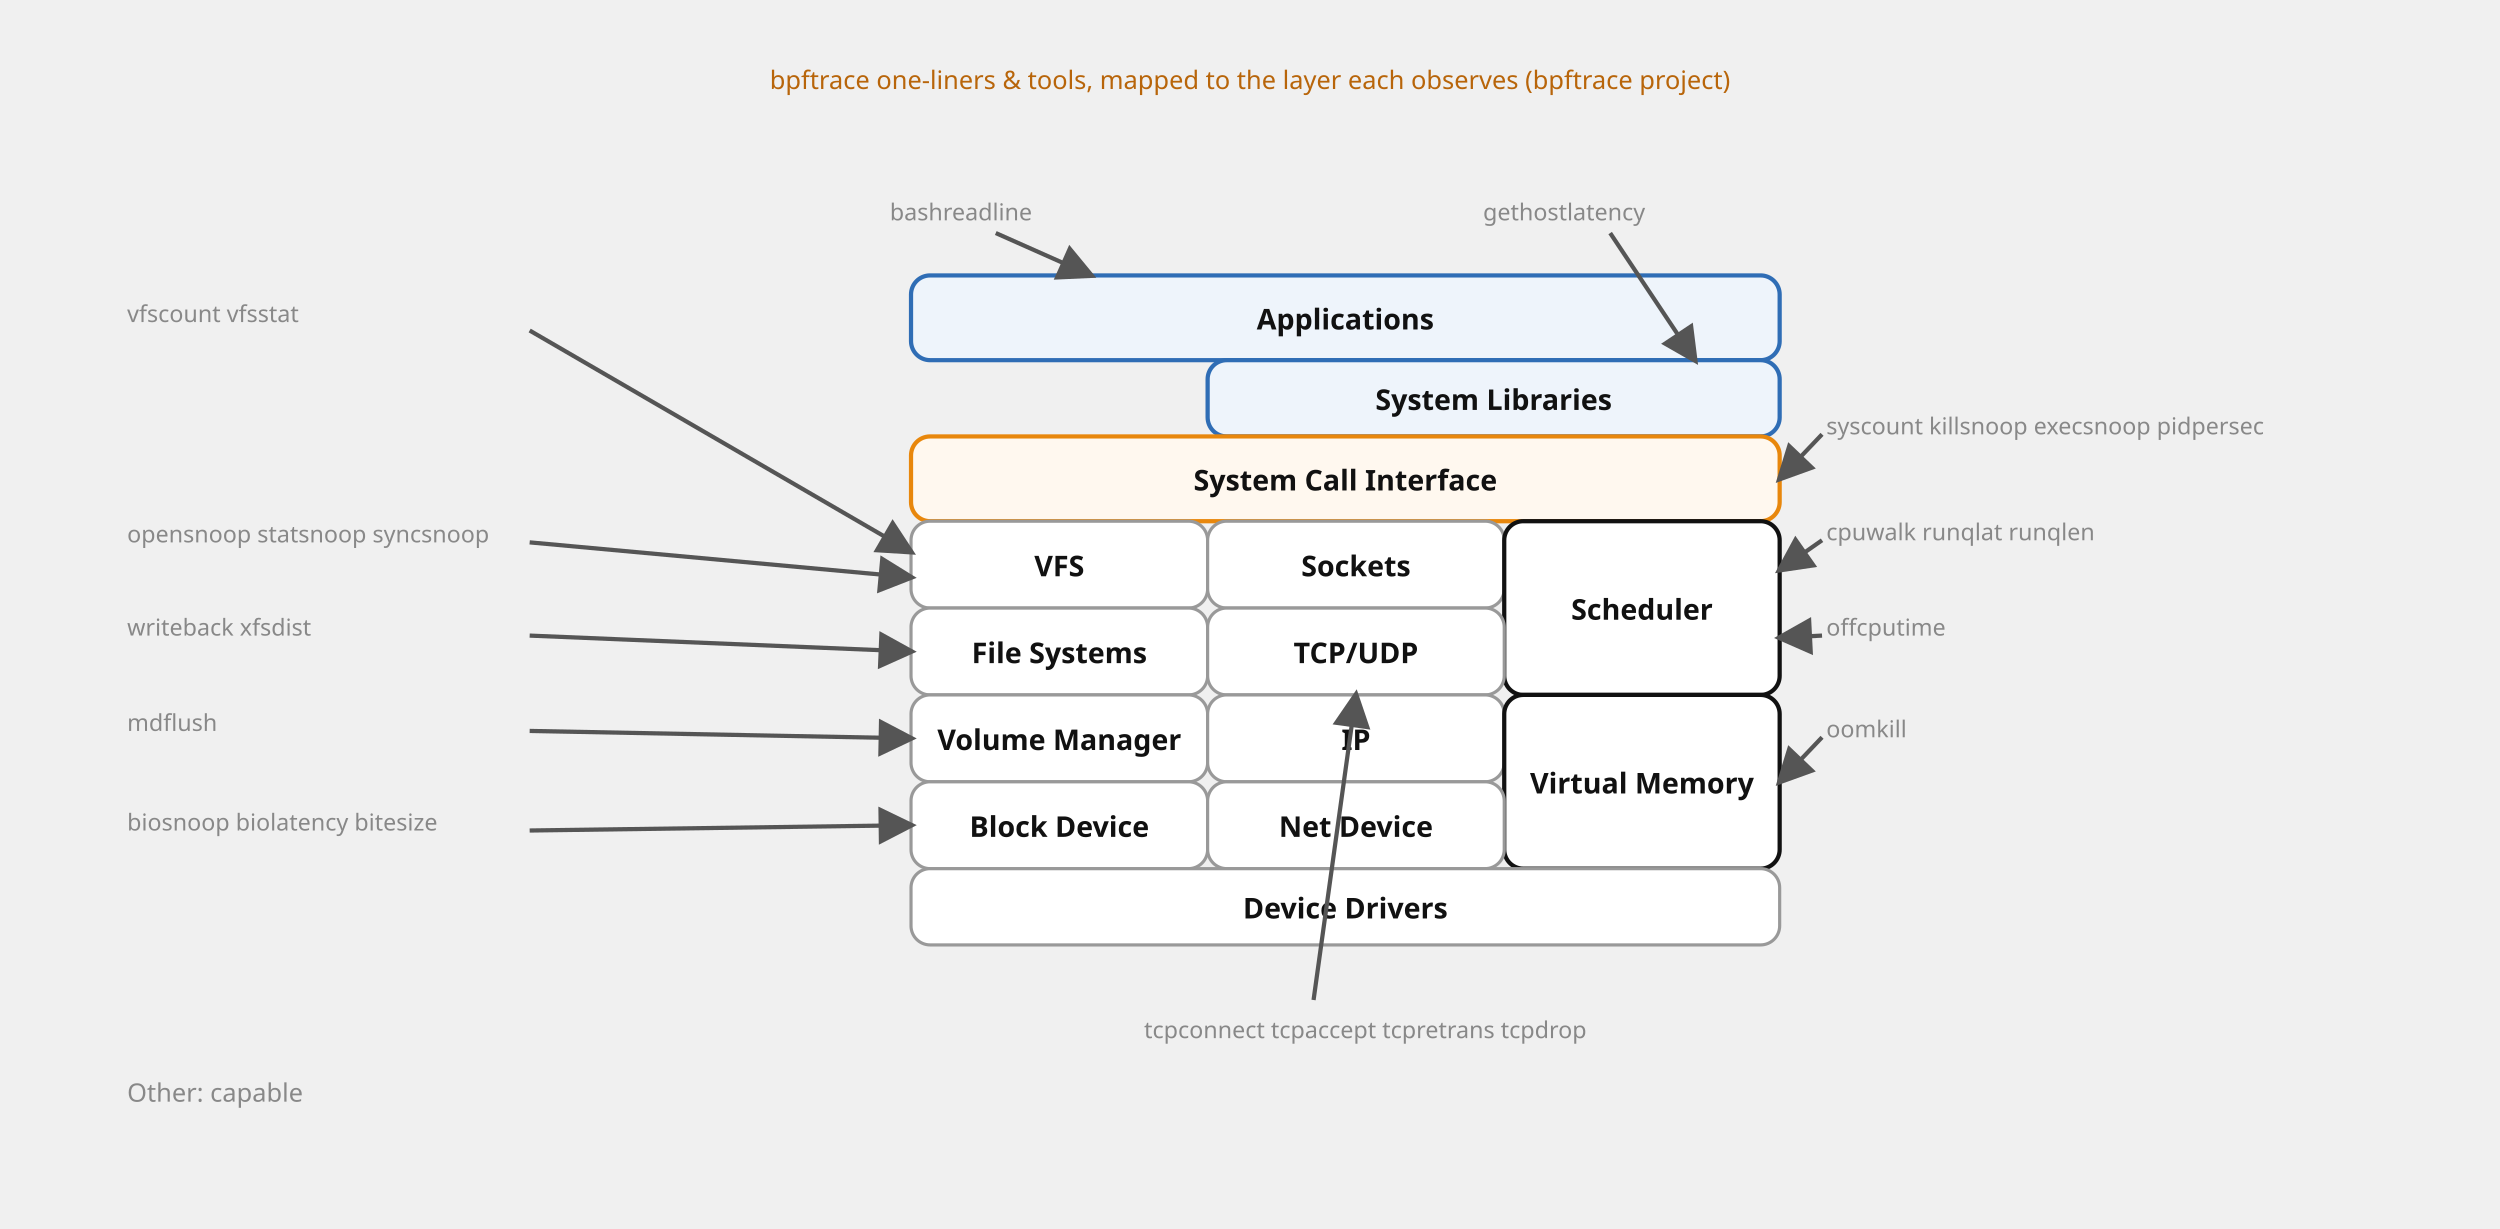
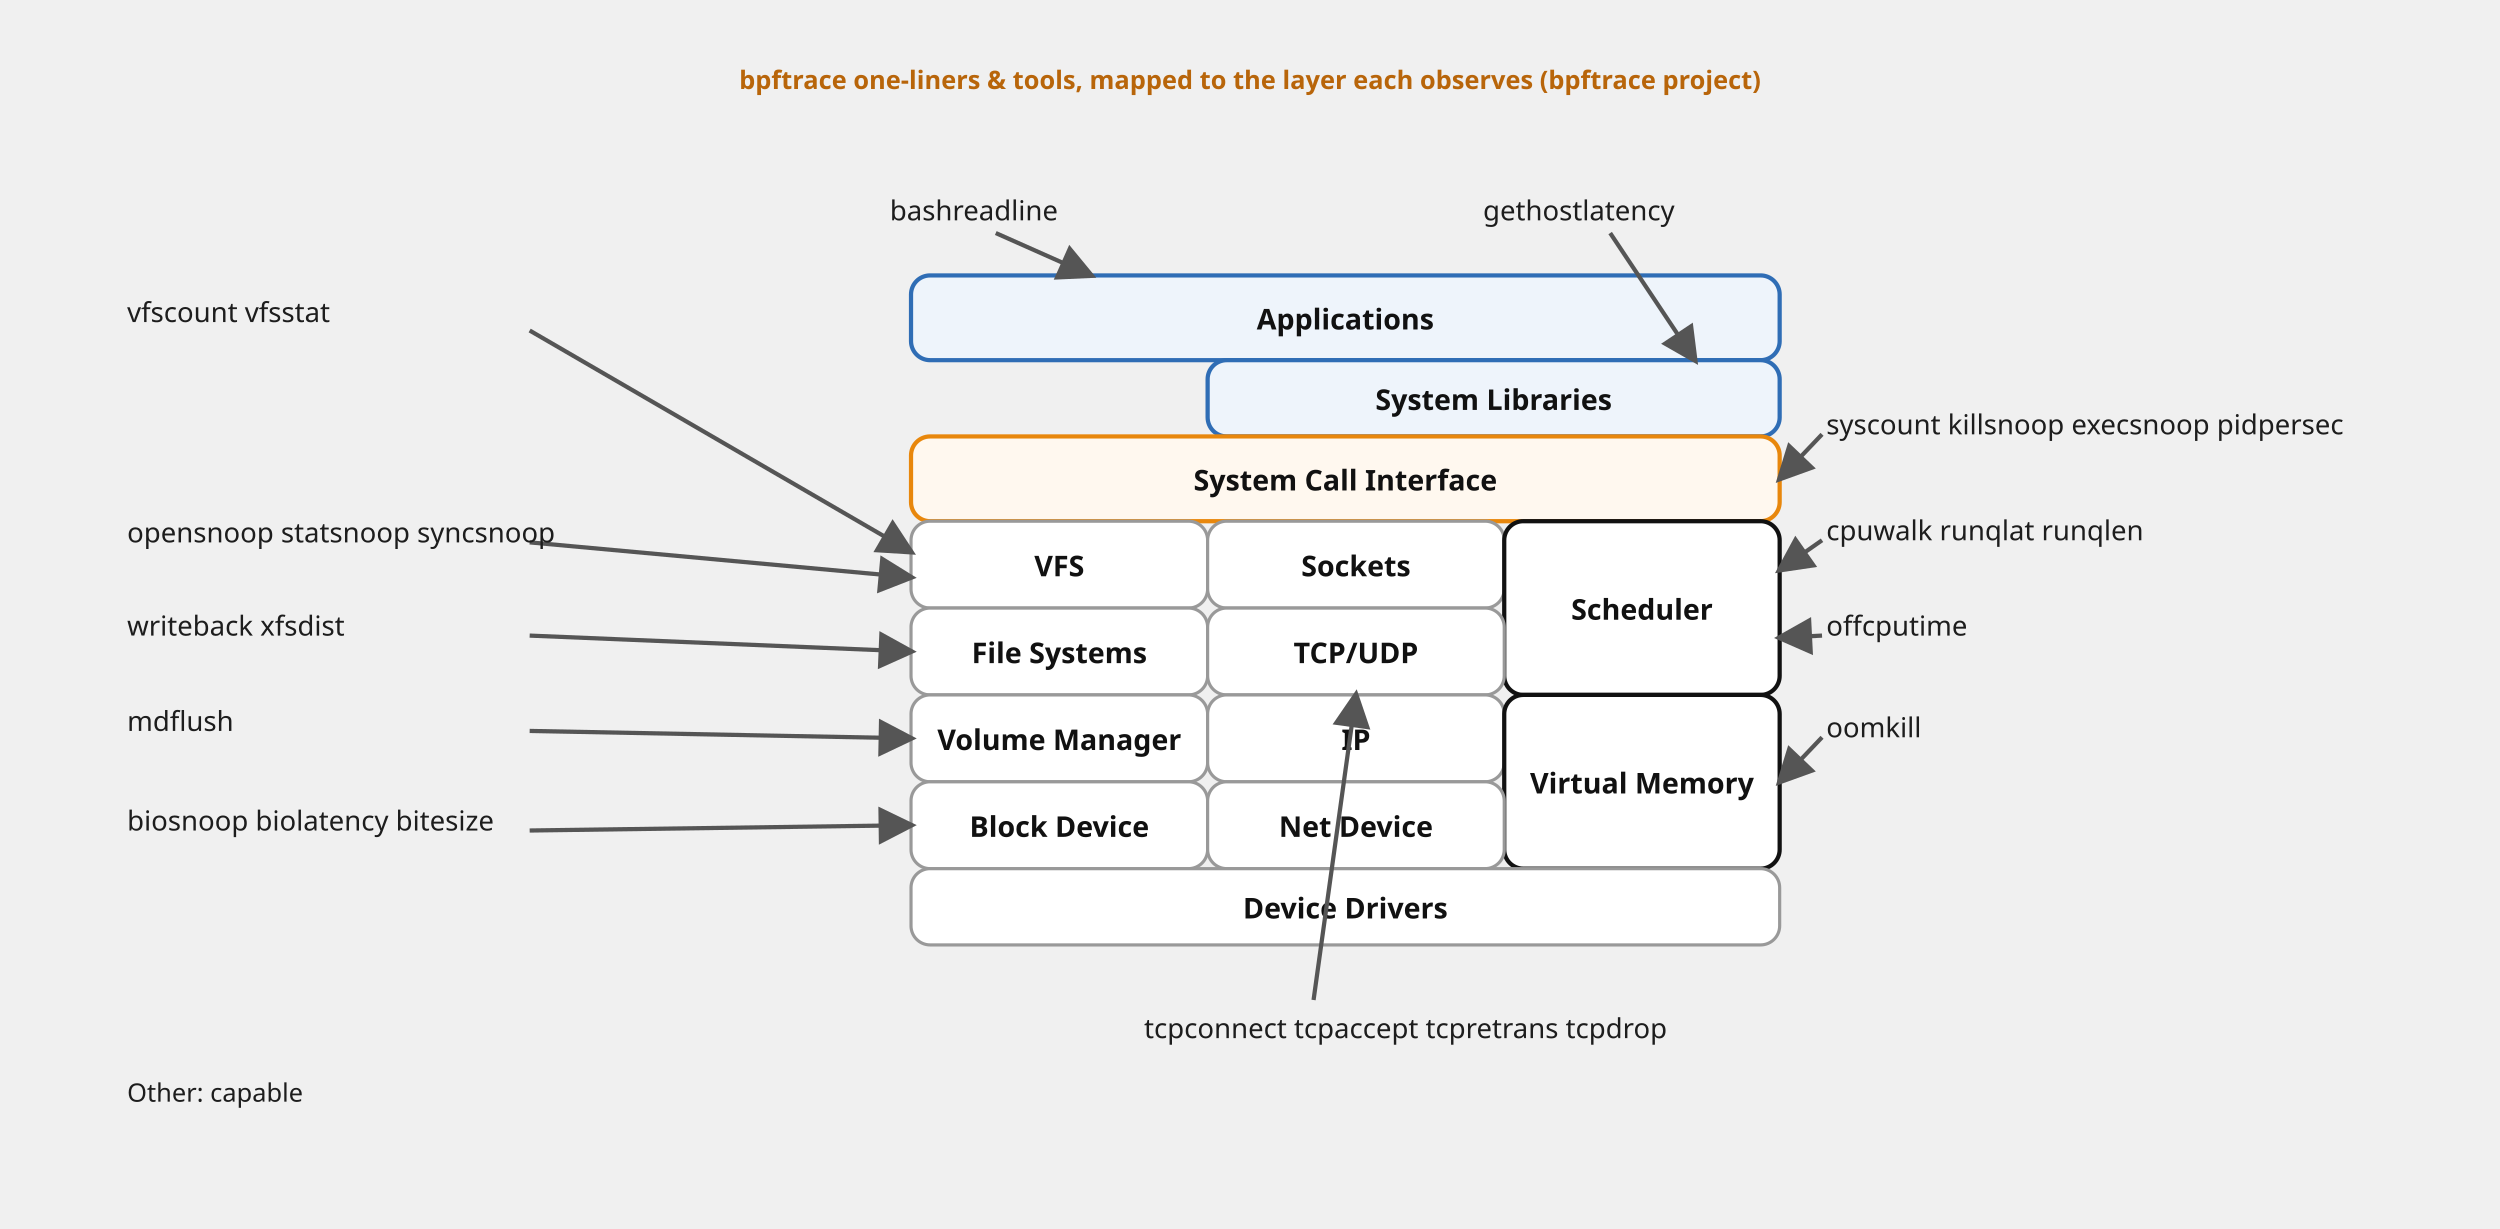
<svg xmlns="http://www.w3.org/2000/svg" viewBox="0 0 1180 580" font-family="'Red Hat Text', system-ui, sans-serif" role="img">
  <defs>
    <marker id="a" viewBox="0 0 10 10" refX="8.5" refY="5" markerWidth="9" markerHeight="9" orient="auto-start-reverse">
      <path d="M0,0 L10,5 L0,10 z" fill="#555" />
    </marker>
    <marker id="am" viewBox="0 0 10 10" refX="8.5" refY="5" markerWidth="9" markerHeight="9" orient="auto-start-reverse">
      <path d="M0,0 L10,5 L0,10 z" fill="#b8650a" />
    </marker>
  </defs>
  <rect x="430" y="130" width="410" height="40" rx="9" fill="#eef4fb" stroke="#2f6db5" stroke-width="2" />
  <text x="635.0" y="155.5" font-size="13.5" font-weight="700" fill="#111111" text-anchor="middle">Applications</text>
  <rect x="570" y="170" width="270" height="36" rx="9" fill="#eef4fb" stroke="#2f6db5" stroke-width="2" />
  <text x="705.0" y="193.5" font-size="13.5" font-weight="700" fill="#111111" text-anchor="middle">System Libraries</text>
  <rect x="430" y="206" width="410" height="40" rx="9" fill="#fff8ef" stroke="#e8870c" stroke-width="2" />
  <text x="635.0" y="231.5" font-size="13.5" font-weight="700" fill="#111111" text-anchor="middle">System Call Interface</text>
  <rect x="430" y="246" width="140" height="41" rx="9" fill="#ffffff" stroke="#999999" stroke-width="1.5" />
  <text x="500.0" y="272.0" font-size="13.5" font-weight="700" fill="#111111" text-anchor="middle">VFS</text>
  <rect x="570" y="246" width="140" height="41" rx="9" fill="#ffffff" stroke="#999999" stroke-width="1.5" />
  <text x="640.0" y="272.0" font-size="13.5" font-weight="700" fill="#111111" text-anchor="middle">Sockets</text>
  <rect x="710" y="246" width="130" height="82" rx="9" fill="#ffffff" stroke="#111111" stroke-width="2" />
  <text x="775.0" y="292.5" font-size="13.5" font-weight="700" fill="#111111" text-anchor="middle">Scheduler</text>
  <rect x="430" y="287" width="140" height="41" rx="9" fill="#ffffff" stroke="#999999" stroke-width="1.5" />
  <text x="500.0" y="313.0" font-size="13.5" font-weight="700" fill="#111111" text-anchor="middle">File Systems</text>
  <rect x="570" y="287" width="140" height="41" rx="9" fill="#ffffff" stroke="#999999" stroke-width="1.5" />
  <text x="640.0" y="313.0" font-size="13.5" font-weight="700" fill="#111111" text-anchor="middle">TCP/UDP</text>
  <rect x="430" y="328" width="140" height="41" rx="9" fill="#ffffff" stroke="#999999" stroke-width="1.5" />
  <text x="500.0" y="354.0" font-size="13.5" font-weight="700" fill="#111111" text-anchor="middle">Volume Manager</text>
  <rect x="570" y="328" width="140" height="41" rx="9" fill="#ffffff" stroke="#999999" stroke-width="1.5" />
  <text x="640.0" y="354.0" font-size="13.5" font-weight="700" fill="#111111" text-anchor="middle">IP</text>
  <rect x="710" y="328" width="130" height="82" rx="9" fill="#ffffff" stroke="#111111" stroke-width="2" />
  <text x="775.0" y="374.5" font-size="13.5" font-weight="700" fill="#111111" text-anchor="middle">Virtual Memory</text>
  <rect x="430" y="369" width="140" height="41" rx="9" fill="#ffffff" stroke="#999999" stroke-width="1.5" />
  <text x="500.0" y="395.0" font-size="13.5" font-weight="700" fill="#111111" text-anchor="middle">Block Device</text>
  <rect x="570" y="369" width="140" height="41" rx="9" fill="#ffffff" stroke="#999999" stroke-width="1.5" />
  <text x="640.0" y="395.0" font-size="13.5" font-weight="700" fill="#111111" text-anchor="middle">Net Device</text>
  <rect x="430" y="410" width="410" height="36" rx="9" fill="#ffffff" stroke="#999999" stroke-width="1.5" />
  <text x="635.0" y="433.5" font-size="13.5" font-weight="700" fill="#111111" text-anchor="middle">Device Drivers</text>
  <path d="M250,156 L430,260.5" fill="none" stroke="#555" stroke-width="2" marker-end="url(#a)" />
  <path d="M250,256 L430,272.5" fill="none" stroke="#555" stroke-width="2" marker-end="url(#a)" />
  <path d="M250,300 L430,307.5" fill="none" stroke="#555" stroke-width="2" marker-end="url(#a)" />
  <path d="M250,345 L430,348.5" fill="none" stroke="#555" stroke-width="2" marker-end="url(#a)" />
  <path d="M250,392 L430,389.5" fill="none" stroke="#555" stroke-width="2" marker-end="url(#a)" />
  <path d="M470,110 L515.0,130" fill="none" stroke="#555" stroke-width="2" marker-end="url(#a)" />
  <path d="M760,110 L800,170" fill="none" stroke="#555" stroke-width="2" marker-end="url(#a)" />
  <path d="M860,205 L840,226.0" fill="none" stroke="#555" stroke-width="2" marker-end="url(#a)" />
  <path d="M860,255 L840,269.0" fill="none" stroke="#555" stroke-width="2" marker-end="url(#a)" />
  <path d="M860,300 L840,301.0" fill="none" stroke="#555" stroke-width="2" marker-end="url(#a)" />
  <path d="M860,348 L840,369.0" fill="none" stroke="#555" stroke-width="2" marker-end="url(#a)" />
  <path d="M620,472 L640.0,328" fill="none" stroke="#555" stroke-width="2" marker-end="url(#a)" />
-   <text x="60" y="152" font-size="11" fill="#888" text-anchor="start">vfscount vfsstat</text>
-   <text x="60" y="256" font-size="11" fill="#888" text-anchor="start">opensnoop statsnoop syncsnoop</text>
-   <text x="60" y="300" font-size="11" fill="#888" text-anchor="start">writeback xfsdist</text>
-   <text x="60" y="345" font-size="11" fill="#888" text-anchor="start">mdflush</text>
-   <text x="60" y="392" font-size="11" fill="#888" text-anchor="start">biosnoop biolatency bitesize</text>
-   <text x="420" y="104" font-size="11" fill="#888" text-anchor="start">bashreadline</text>
-   <text x="700" y="104" font-size="11" fill="#888" text-anchor="start">gethostlatency</text>
-   <text x="862" y="205" font-size="11" fill="#888" text-anchor="start">syscount killsnoop execsnoop pidpersec</text>
-   <text x="862" y="255" font-size="11" fill="#888" text-anchor="start">cpuwalk runqlat runqlen</text>
-   <text x="862" y="300" font-size="11" fill="#888" text-anchor="start">offcputime</text>
-   <text x="862" y="348" font-size="11" fill="#888" text-anchor="start">oomkill</text>
-   <text x="540" y="490" font-size="11" fill="#888" text-anchor="start">tcpconnect tcpaccept tcpretrans tcpdrop</text>
-   <text x="60" y="520" font-size="12" fill="#888" text-anchor="start">Other: capable</text>
-   <text x="590" y="42" font-size="12" fill="#b8650a" text-anchor="middle">bpftrace one-liners &amp; tools, mapped to the layer each observes (bpftrace project)</text>
+   <text x="60" y="152" font-size="13" fill="#1d1d1d" text-anchor="start">vfscount vfsstat</text>
+   <text x="60" y="256" font-size="13" fill="#1d1d1d" text-anchor="start">opensnoop statsnoop syncsnoop</text>
+   <text x="60" y="300" font-size="13" fill="#1d1d1d" text-anchor="start">writeback xfsdist</text>
+   <text x="60" y="345" font-size="13" fill="#1d1d1d" text-anchor="start">mdflush</text>
+   <text x="60" y="392" font-size="13" fill="#1d1d1d" text-anchor="start">biosnoop biolatency bitesize</text>
+   <text x="420" y="104" font-size="13" fill="#1d1d1d" text-anchor="start">bashreadline</text>
+   <text x="700" y="104" font-size="13" fill="#1d1d1d" text-anchor="start">gethostlatency</text>
+   <text x="862" y="205" font-size="13" fill="#1d1d1d" text-anchor="start">syscount killsnoop execsnoop pidpersec</text>
+   <text x="862" y="255" font-size="13" fill="#1d1d1d" text-anchor="start">cpuwalk runqlat runqlen</text>
+   <text x="862" y="300" font-size="13" fill="#1d1d1d" text-anchor="start">offcputime</text>
+   <text x="862" y="348" font-size="13" fill="#1d1d1d" text-anchor="start">oomkill</text>
+   <text x="540" y="490" font-size="13" fill="#1d1d1d" text-anchor="start">tcpconnect tcpaccept tcpretrans tcpdrop</text>
+   <text x="60" y="520" font-size="12" fill="#1d1d1d" text-anchor="start">Other: capable</text>
+   <text x="590" y="42" font-size="12" fill="#b8650a" text-anchor="middle" font-weight="700">bpftrace one-liners &amp; tools, mapped to the layer each observes (bpftrace project)</text>
</svg>
